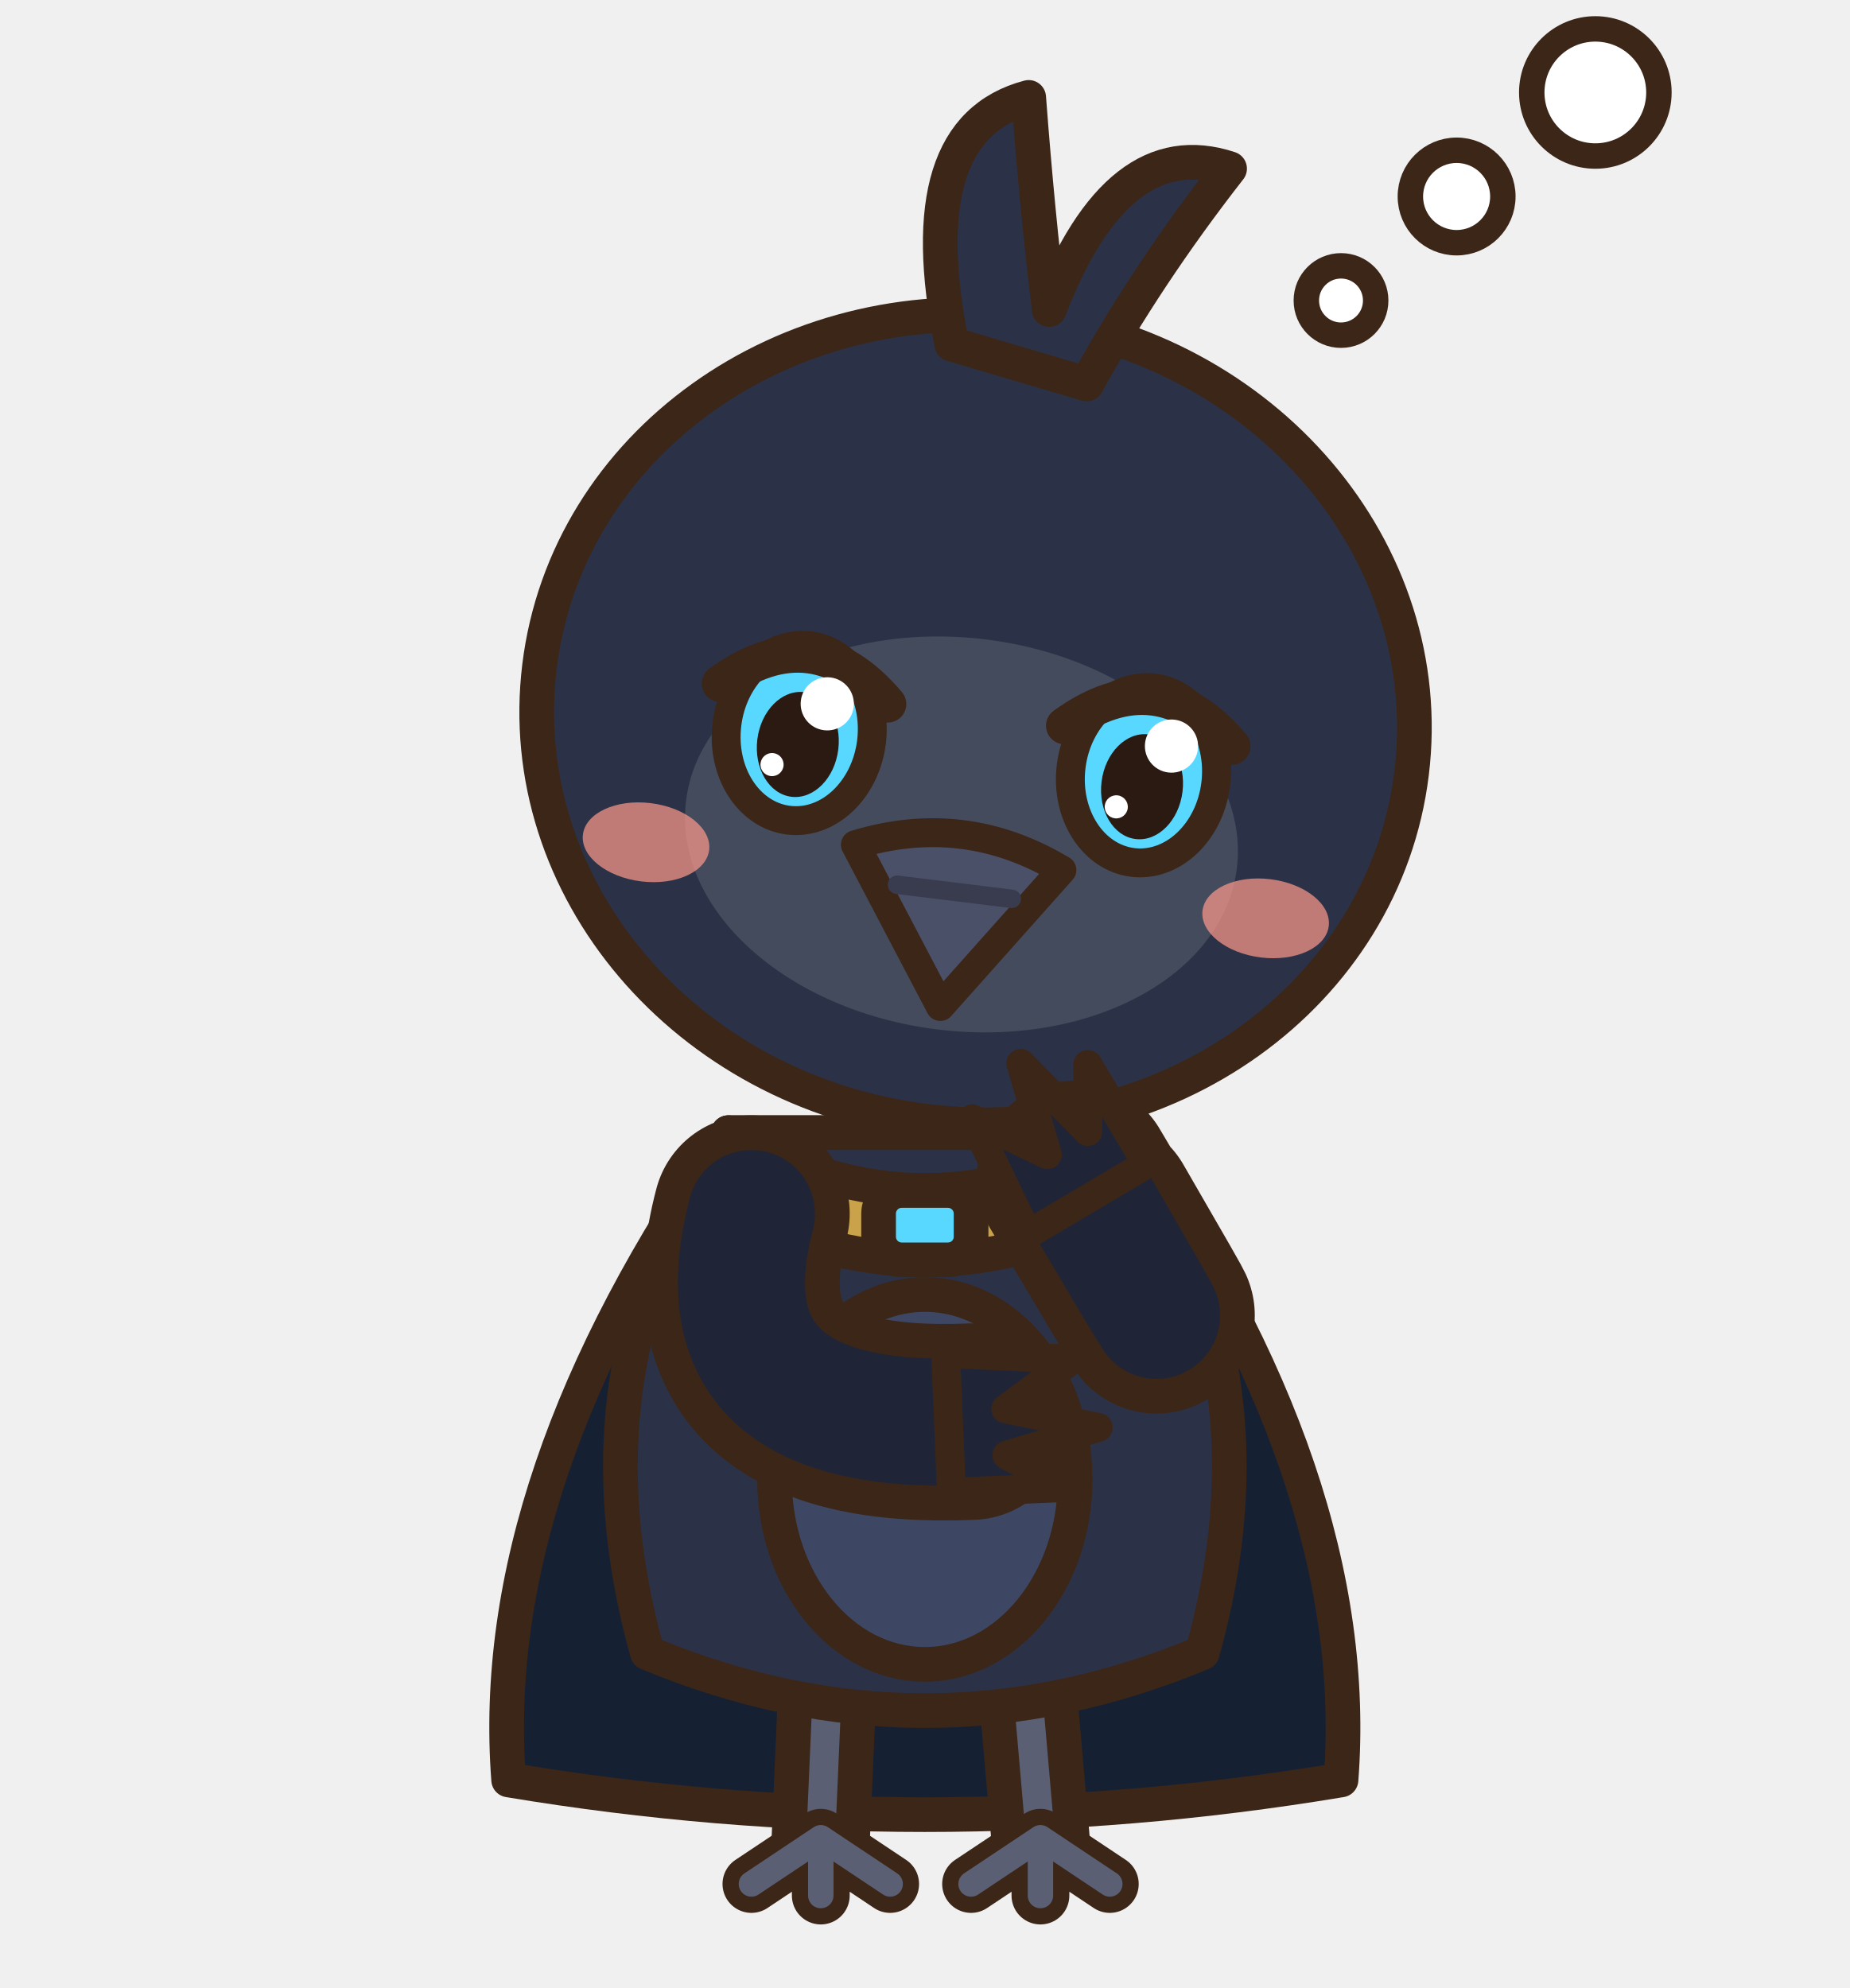
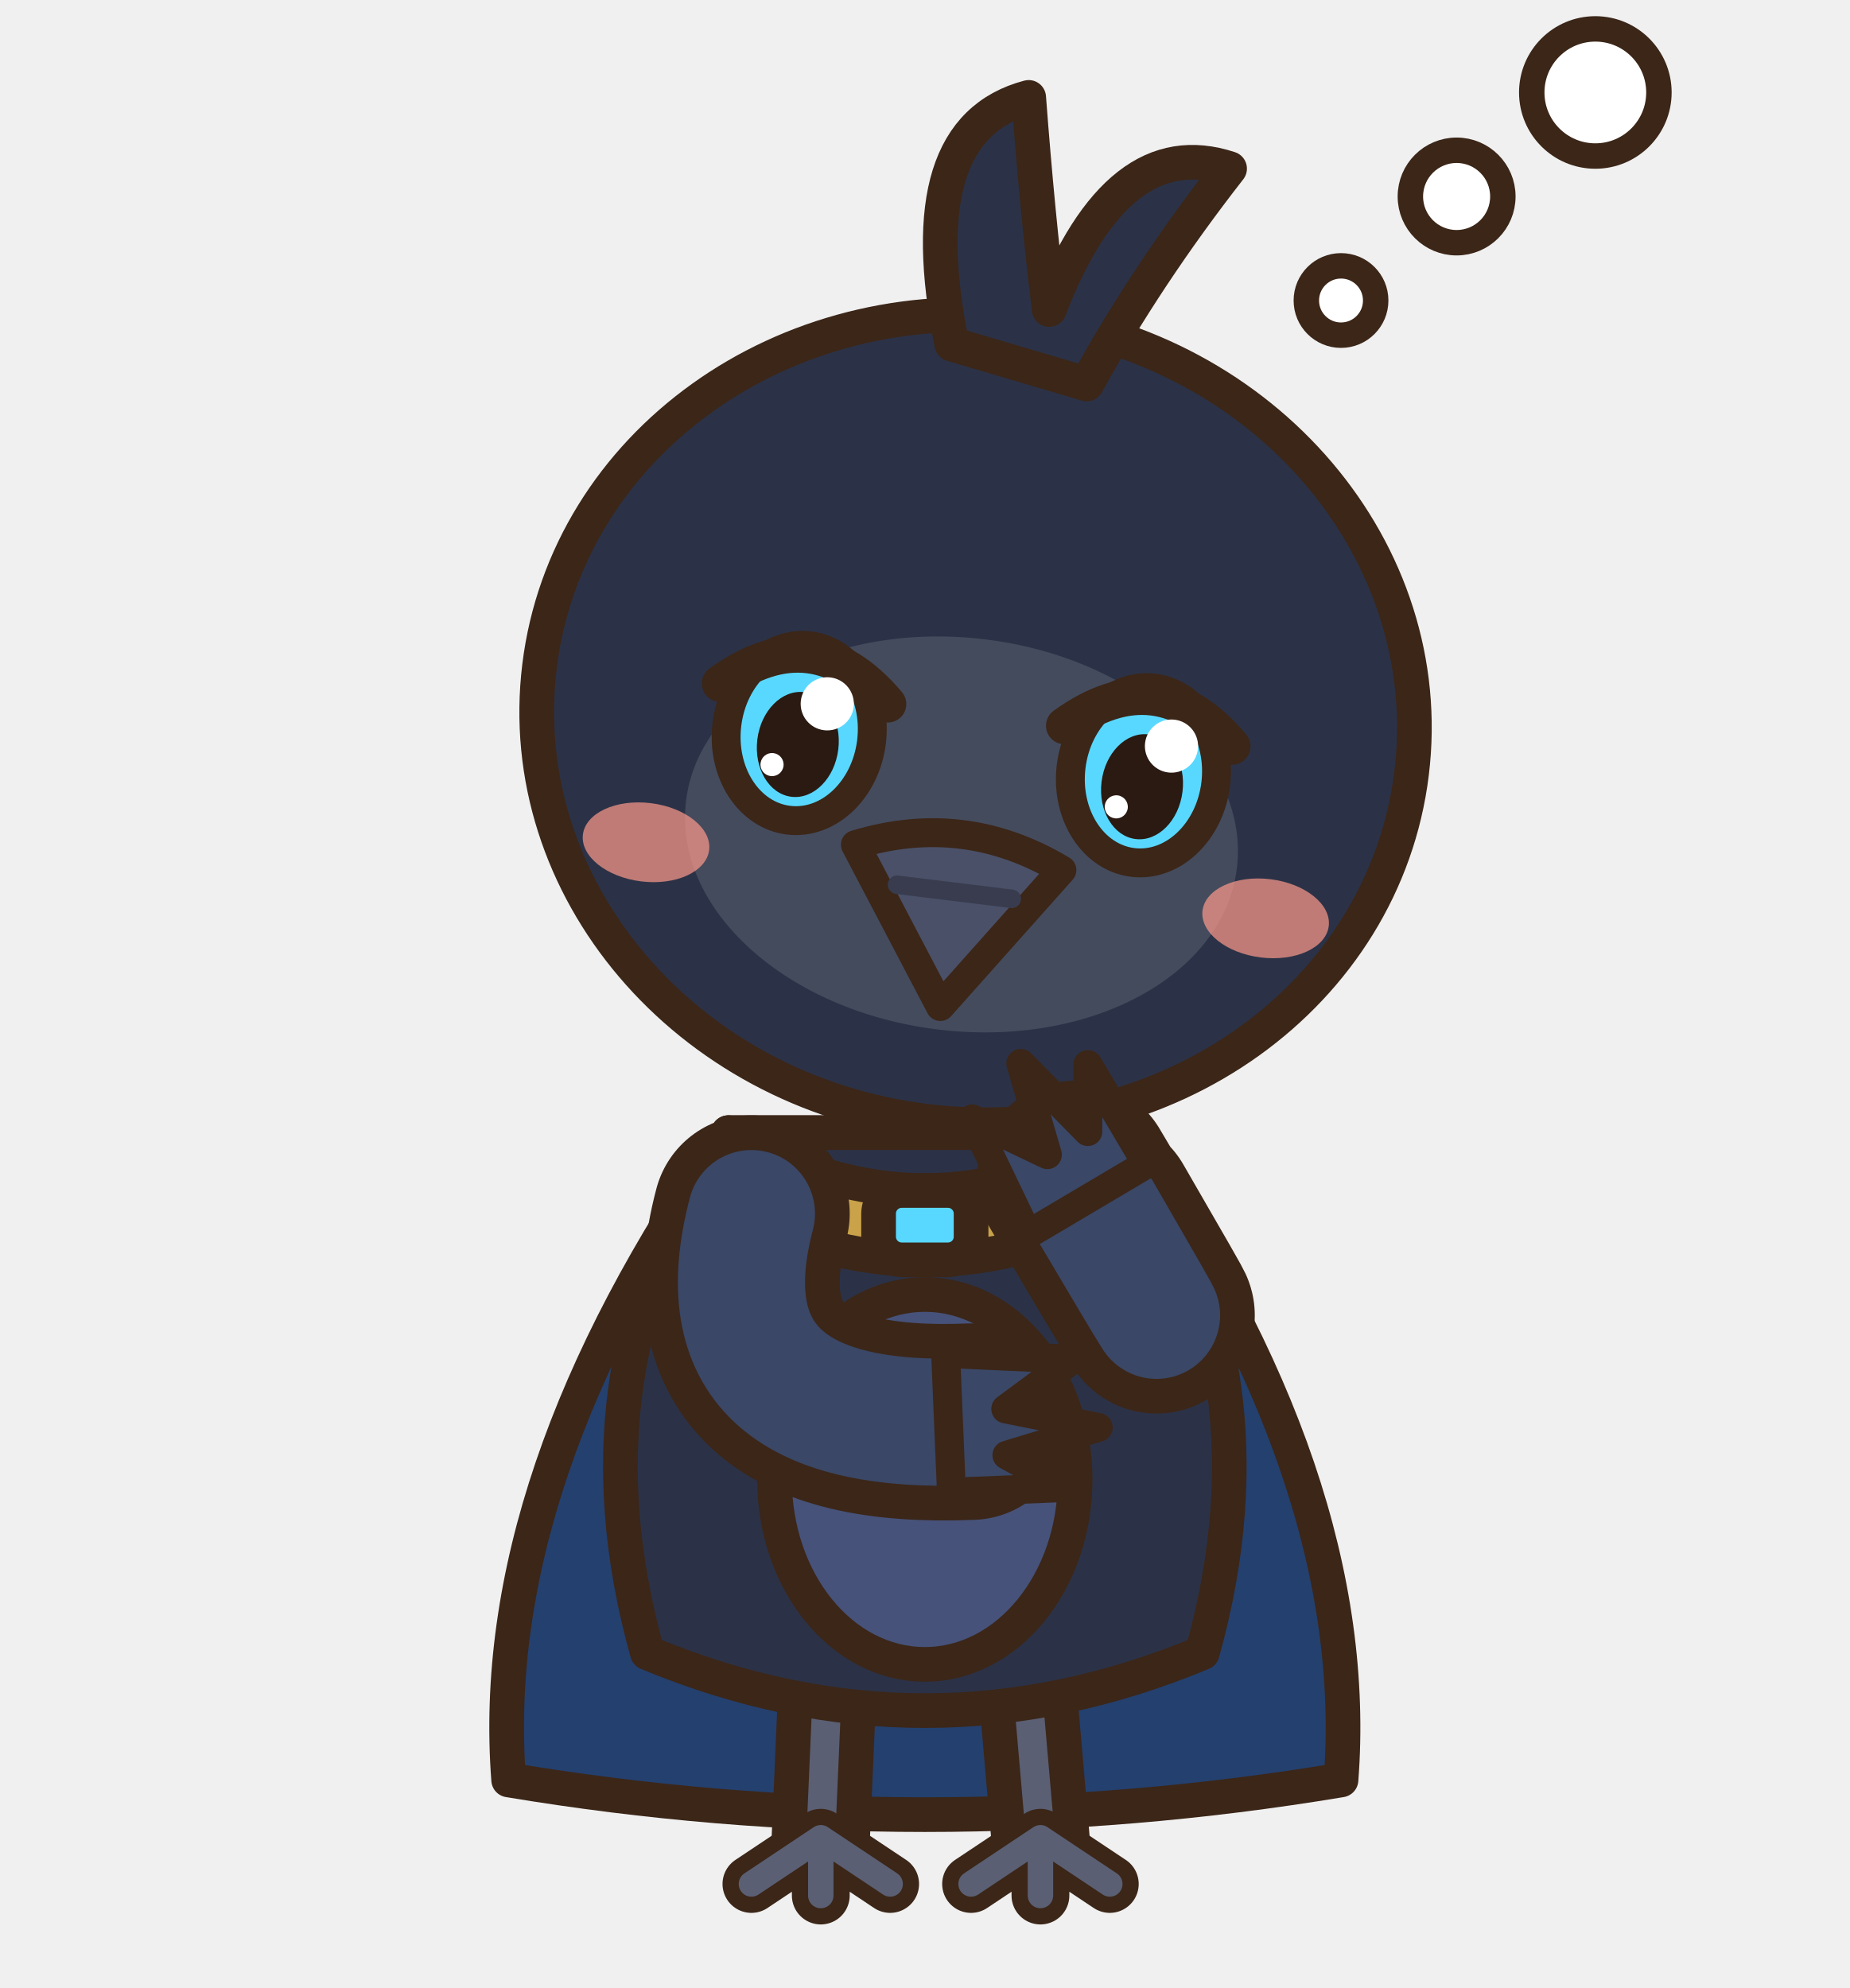
<svg xmlns="http://www.w3.org/2000/svg" viewBox="-80 -10 160 172" width="320" height="344">
  <g transform="translate(0 0)">
    <g transform="translate(0 0) rotate(7 0 88)">
      <g stroke="#3b2618" stroke-width="3" stroke-linejoin="round" stroke-linecap="round" />
    </g>
    <g stroke="#3b2618" stroke-width="3" stroke-linejoin="round" stroke-linecap="round">
-       <path d="M-17 88 Q-38 118 -36 144 Q0 150 36 144 Q38 118 17 88 Z" fill="#162033" />
+       <path d="M-17 88 Q-38 118 -36 144 Q0 150 36 144 Q38 118 17 88 Z" fill="#24406e" />
    </g>
    <g stroke="#3b2618" stroke-width="3" stroke-linejoin="round" stroke-linecap="round" />
    <path d="M-8 126 L-9 149" fill="none" stroke="#3b2618" stroke-width="8.5" stroke-linecap="round" stroke-linejoin="round" />
    <path d="M-8 126 L-9 149" fill="none" stroke="#5a5f73" stroke-width="2.5" stroke-linecap="round" stroke-linejoin="round" />
    <path d="M-9 149 l-6 4 M-9 149 l0 5 M-9 149 l6 4" fill="none" stroke="#3b2618" stroke-width="5" stroke-linecap="round" />
    <path d="M-9 149 l-6 4 M-9 149 l0 5 M-9 149 l6 4" fill="none" stroke="#5a5f73" stroke-width="2.2" stroke-linecap="round" />
    <path d="M8 126 L10 149" fill="none" stroke="#3b2618" stroke-width="8.5" stroke-linecap="round" stroke-linejoin="round" />
    <path d="M8 126 L10 149" fill="none" stroke="#5a5f73" stroke-width="2.5" stroke-linecap="round" stroke-linejoin="round" />
    <path d="M10 149 l-6 4 M10 149 l0 5 M10 149 l6 4" fill="none" stroke="#3b2618" stroke-width="5" stroke-linecap="round" />
    <path d="M10 149 l-6 4 M10 149 l0 5 M10 149 l6 4" fill="none" stroke="#5a5f73" stroke-width="2.2" stroke-linecap="round" />
    <g stroke="#3b2618" stroke-width="3" stroke-linejoin="round" stroke-linecap="round">
      <path d="M-17 88 Q-31 108 -24 133 Q0 143 24 133 Q31 108 17 88 Z" fill="#2b3247" />
-       <ellipse cx="0" cy="118" rx="13" ry="16" fill="#3d4763" />
+       <ellipse cx="0" cy="118" rx="13" ry="16" fill="#46527a" />
    </g>
    <g stroke="#3b2618" stroke-width="3" stroke-linejoin="round" stroke-linecap="round">
      <path d="M-17 88 Q0 98 17 88 L18 94 Q0 104 -18 94 Z" fill="#c9a24a" />
      <rect x="-4" y="93" width="8" height="6" rx="2" fill="#59d8ff" />
    </g>
    <path d="M-15 95 Q-20 114 4 113" fill="none" stroke="#3b2618" stroke-width="17" stroke-linecap="round" stroke-linejoin="round" />
-     <path d="M-15 95 Q-20 114 4 113" fill="none" stroke="#1f2536" stroke-width="11" stroke-linecap="round" stroke-linejoin="round" />
+     <path d="M-15 95 Q-20 114 4 113" fill="none" stroke="#3a4766" stroke-width="11" stroke-linecap="round" stroke-linejoin="round" />
    <g stroke="#3b2618" stroke-width="2.5" stroke-linejoin="round" stroke-linecap="round">
-       <path d="M1.8 107.1 L12.8 107.6 L7 111.9 L15 113.5 L7.1 115.9 L12.2 118.7 L2.3 119.1 Z" fill="#1f2536" />
+       <path d="M1.8 107.1 L12.8 107.6 L7 111.9 L15 113.5 L7.1 115.9 L12.2 118.7 L2.3 119.1 Z" fill="#3a4766" />
    </g>
    <g transform="translate(0 0) rotate(7 0 88)">
      <g stroke="#3b2618" stroke-width="3" stroke-linejoin="round" stroke-linecap="round">
        <ellipse cx="0" cy="52" rx="38" ry="35" fill="#2b3247" />
      </g>
      <ellipse cx="0" cy="62" rx="24" ry="17" fill="#444b5d" />
      <g stroke="#3b2618" stroke-width="3" stroke-linejoin="round" stroke-linecap="round" />
      <ellipse cx="-27" cy="66" rx="5.5" ry="3.41" fill="#ff9a8a" opacity="0.7" />
      <ellipse cx="27" cy="66" rx="5.5" ry="3.41" fill="#ff9a8a" opacity="0.7" />
      <ellipse cx="-15" cy="55" rx="6.3" ry="7.6" fill="#59d8ff" stroke="#3b2618" stroke-width="2.5" />
      <ellipse cx="-15" cy="56" rx="3.528" ry="4.56" fill="#2a1a12" />
      <path d="M-22.3 51.58 Q-15 44.8 -7.7 51.58" fill="none" stroke="#3b2618" stroke-width="3.2" stroke-linecap="round" />
      <circle cx="-12.9" cy="52.2" r="2.3" fill="#fff" />
      <circle cx="-17" cy="58" r="1" fill="#fff" />
      <ellipse cx="15" cy="55" rx="6.3" ry="7.6" fill="#59d8ff" stroke="#3b2618" stroke-width="2.5" />
      <ellipse cx="15" cy="56" rx="3.528" ry="4.56" fill="#2a1a12" />
      <path d="M7.7 51.58 Q15 44.8 22.3 51.58" fill="none" stroke="#3b2618" stroke-width="3.2" stroke-linecap="round" />
      <circle cx="17.1" cy="52.2" r="2.3" fill="#fff" />
      <circle cx="13" cy="58" r="1" fill="#fff" />
      <g stroke="#3b2618" stroke-width="2.5" stroke-linejoin="round" stroke-linecap="round">
        <path d="M-9 64 Q0 60 9 64 L0 77 Z" fill="#4a5068" />
      </g>
      <path d="M-5 67 L5 67" stroke="#383c4e" stroke-width="1.6" stroke-linecap="round" />
      <g stroke="#3b2618" stroke-width="3" stroke-linejoin="round" stroke-linecap="round">
        <path d="M-6 20 Q-12 2 -2 -2 Q0 8 2 16 Q6 0 16 2 Q10 12 6 22 Z" fill="#2b3247" />
      </g>
    </g>
    <path d="M15 95 Q26 114 13 92" fill="none" stroke="#3b2618" stroke-width="17" stroke-linecap="round" stroke-linejoin="round" />
-     <path d="M15 95 Q26 114 13 92" fill="none" stroke="#1f2536" stroke-width="11" stroke-linecap="round" stroke-linejoin="round" />
+     <path d="M15 95 Q26 114 13 92" fill="none" stroke="#3a4766" stroke-width="11" stroke-linecap="round" stroke-linejoin="round" />
    <g stroke="#3b2618" stroke-width="2.5" stroke-linejoin="round" stroke-linecap="round">
-       <path d="M8.9 96.8 L4.1 86.8 L10.6 89.9 L8.3 82 L14.1 87.9 L14.1 82.1 L19.2 90.7 Z" fill="#1f2536" />
+       <path d="M8.9 96.8 L4.1 86.8 L10.6 89.9 L8.3 82 L14.1 87.9 L14.1 82.1 L19.2 90.7 Z" fill="#3a4766" />
    </g>
    <g stroke="#3b2618" stroke-width="2.2" stroke-linejoin="round" stroke-linecap="round">
      <circle cx="36" cy="16" r="3" fill="#fff" />
      <circle cx="46" cy="7" r="4" fill="#fff" />
      <circle cx="58" cy="-2" r="5.5" fill="#fff" />
    </g>
  </g>
</svg>
